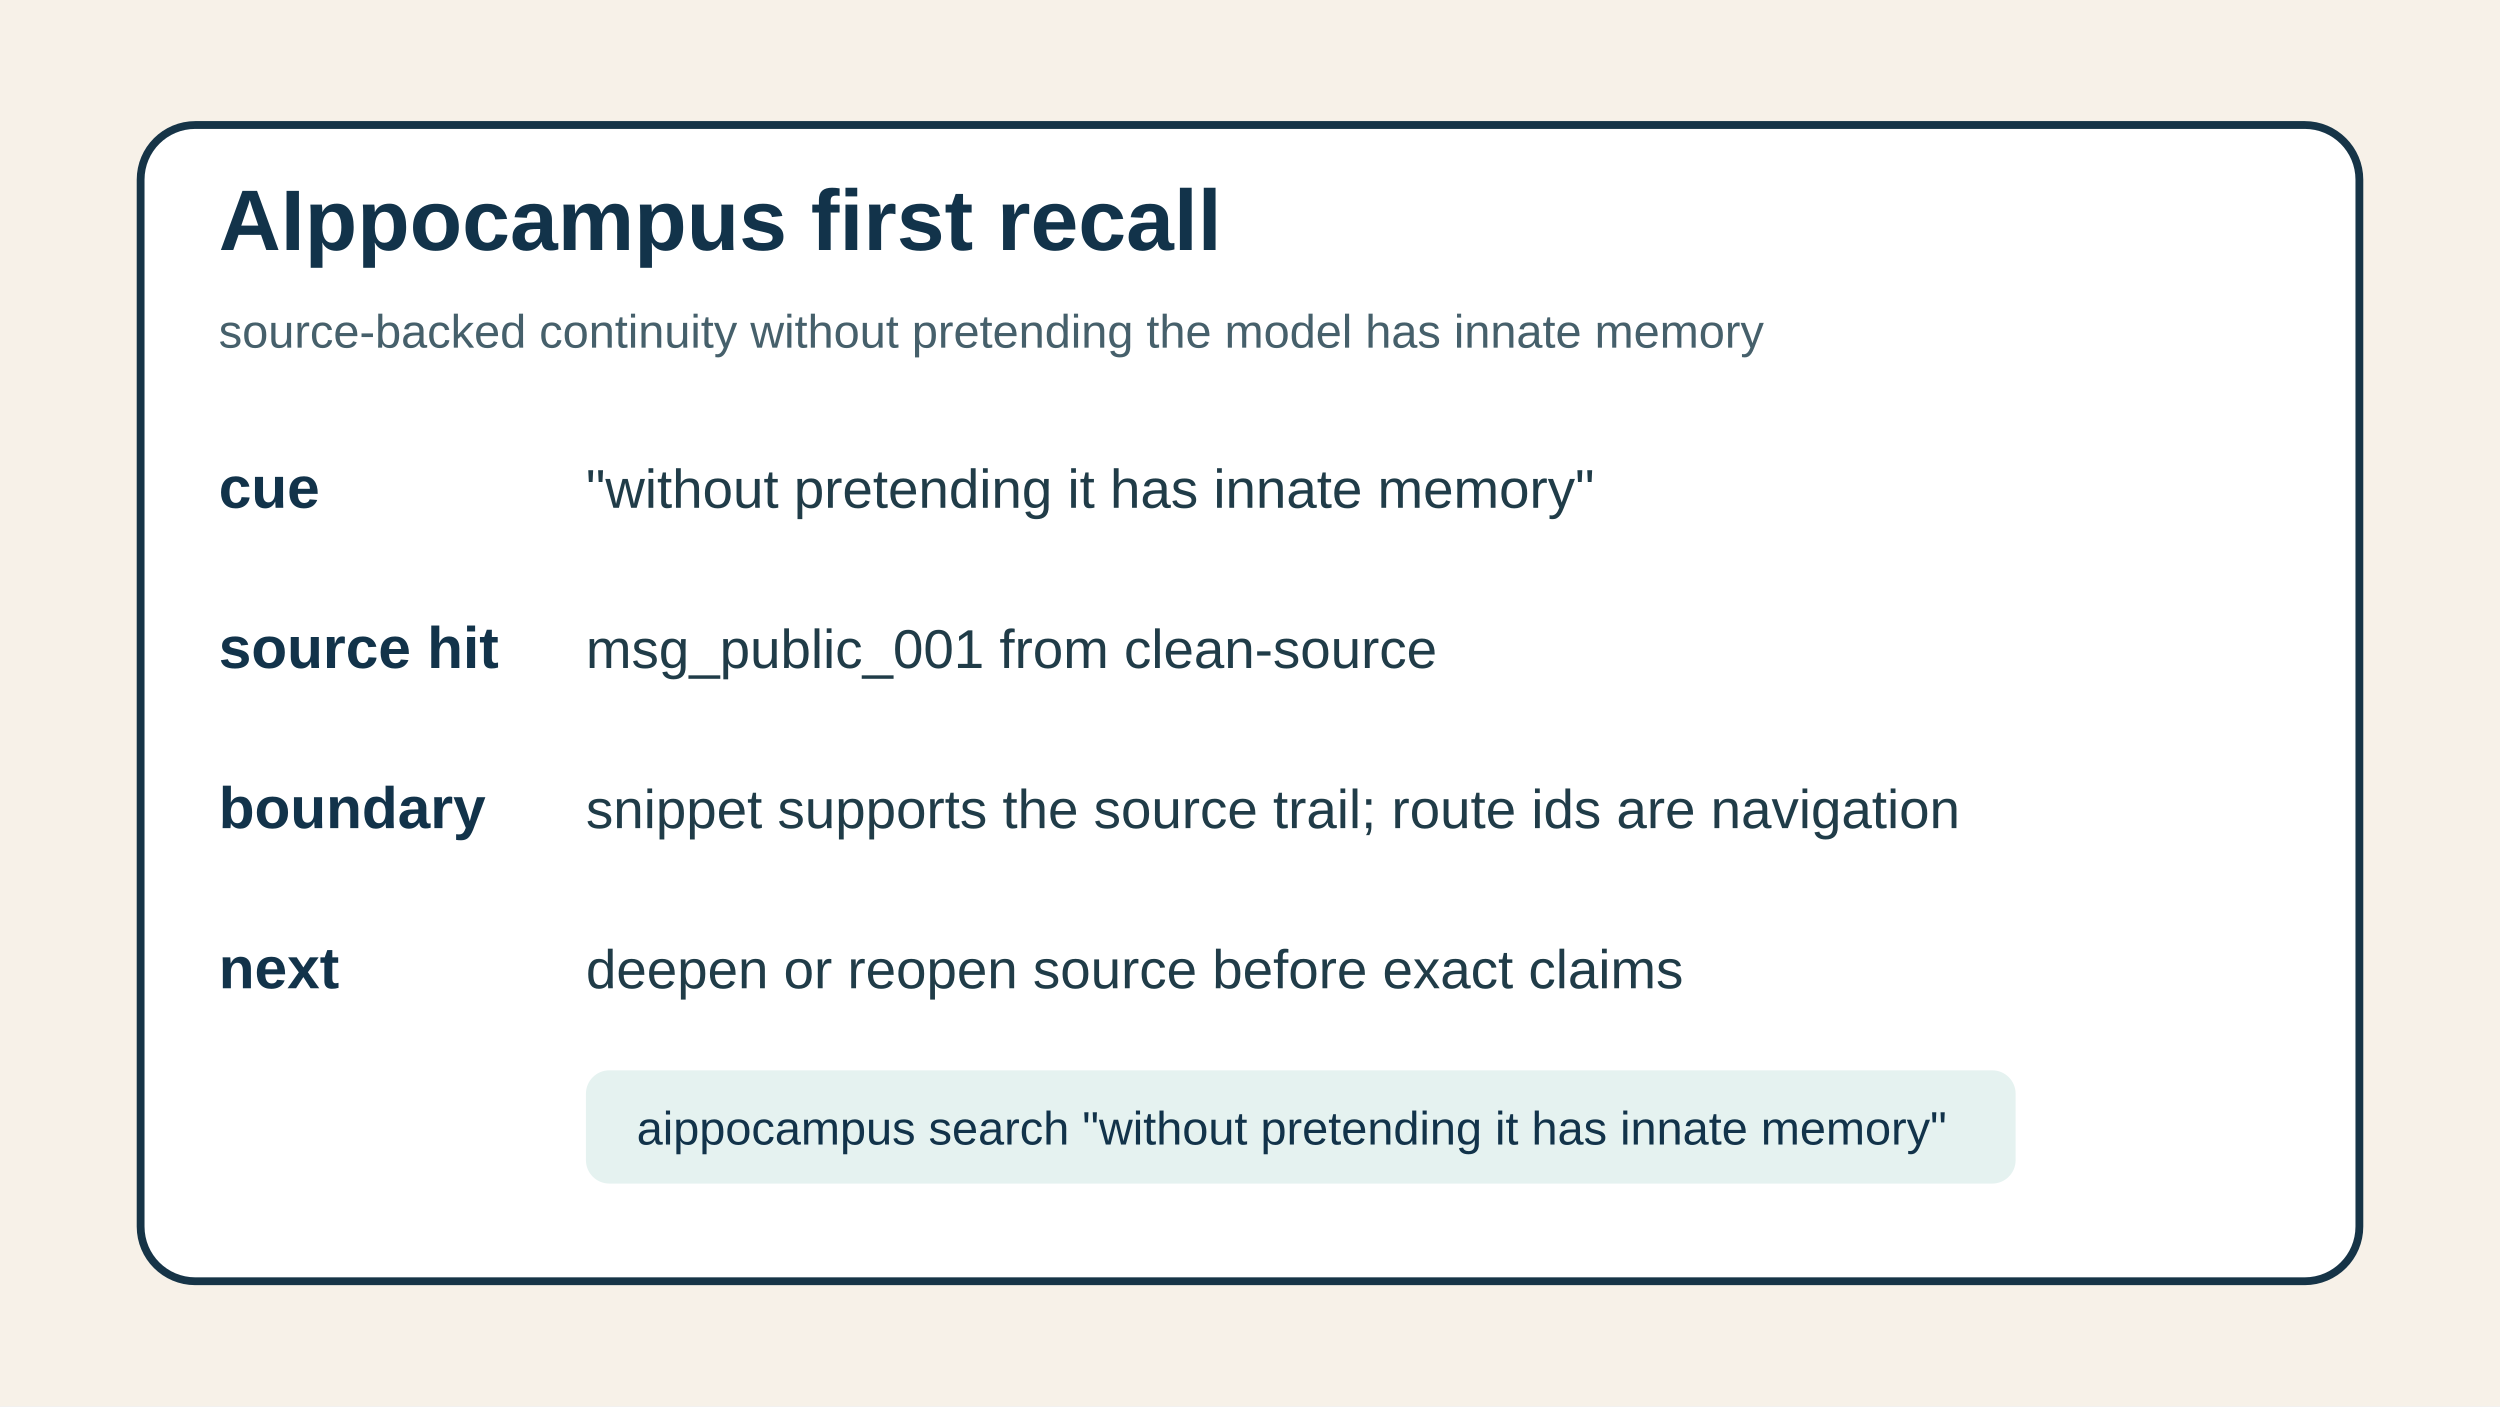
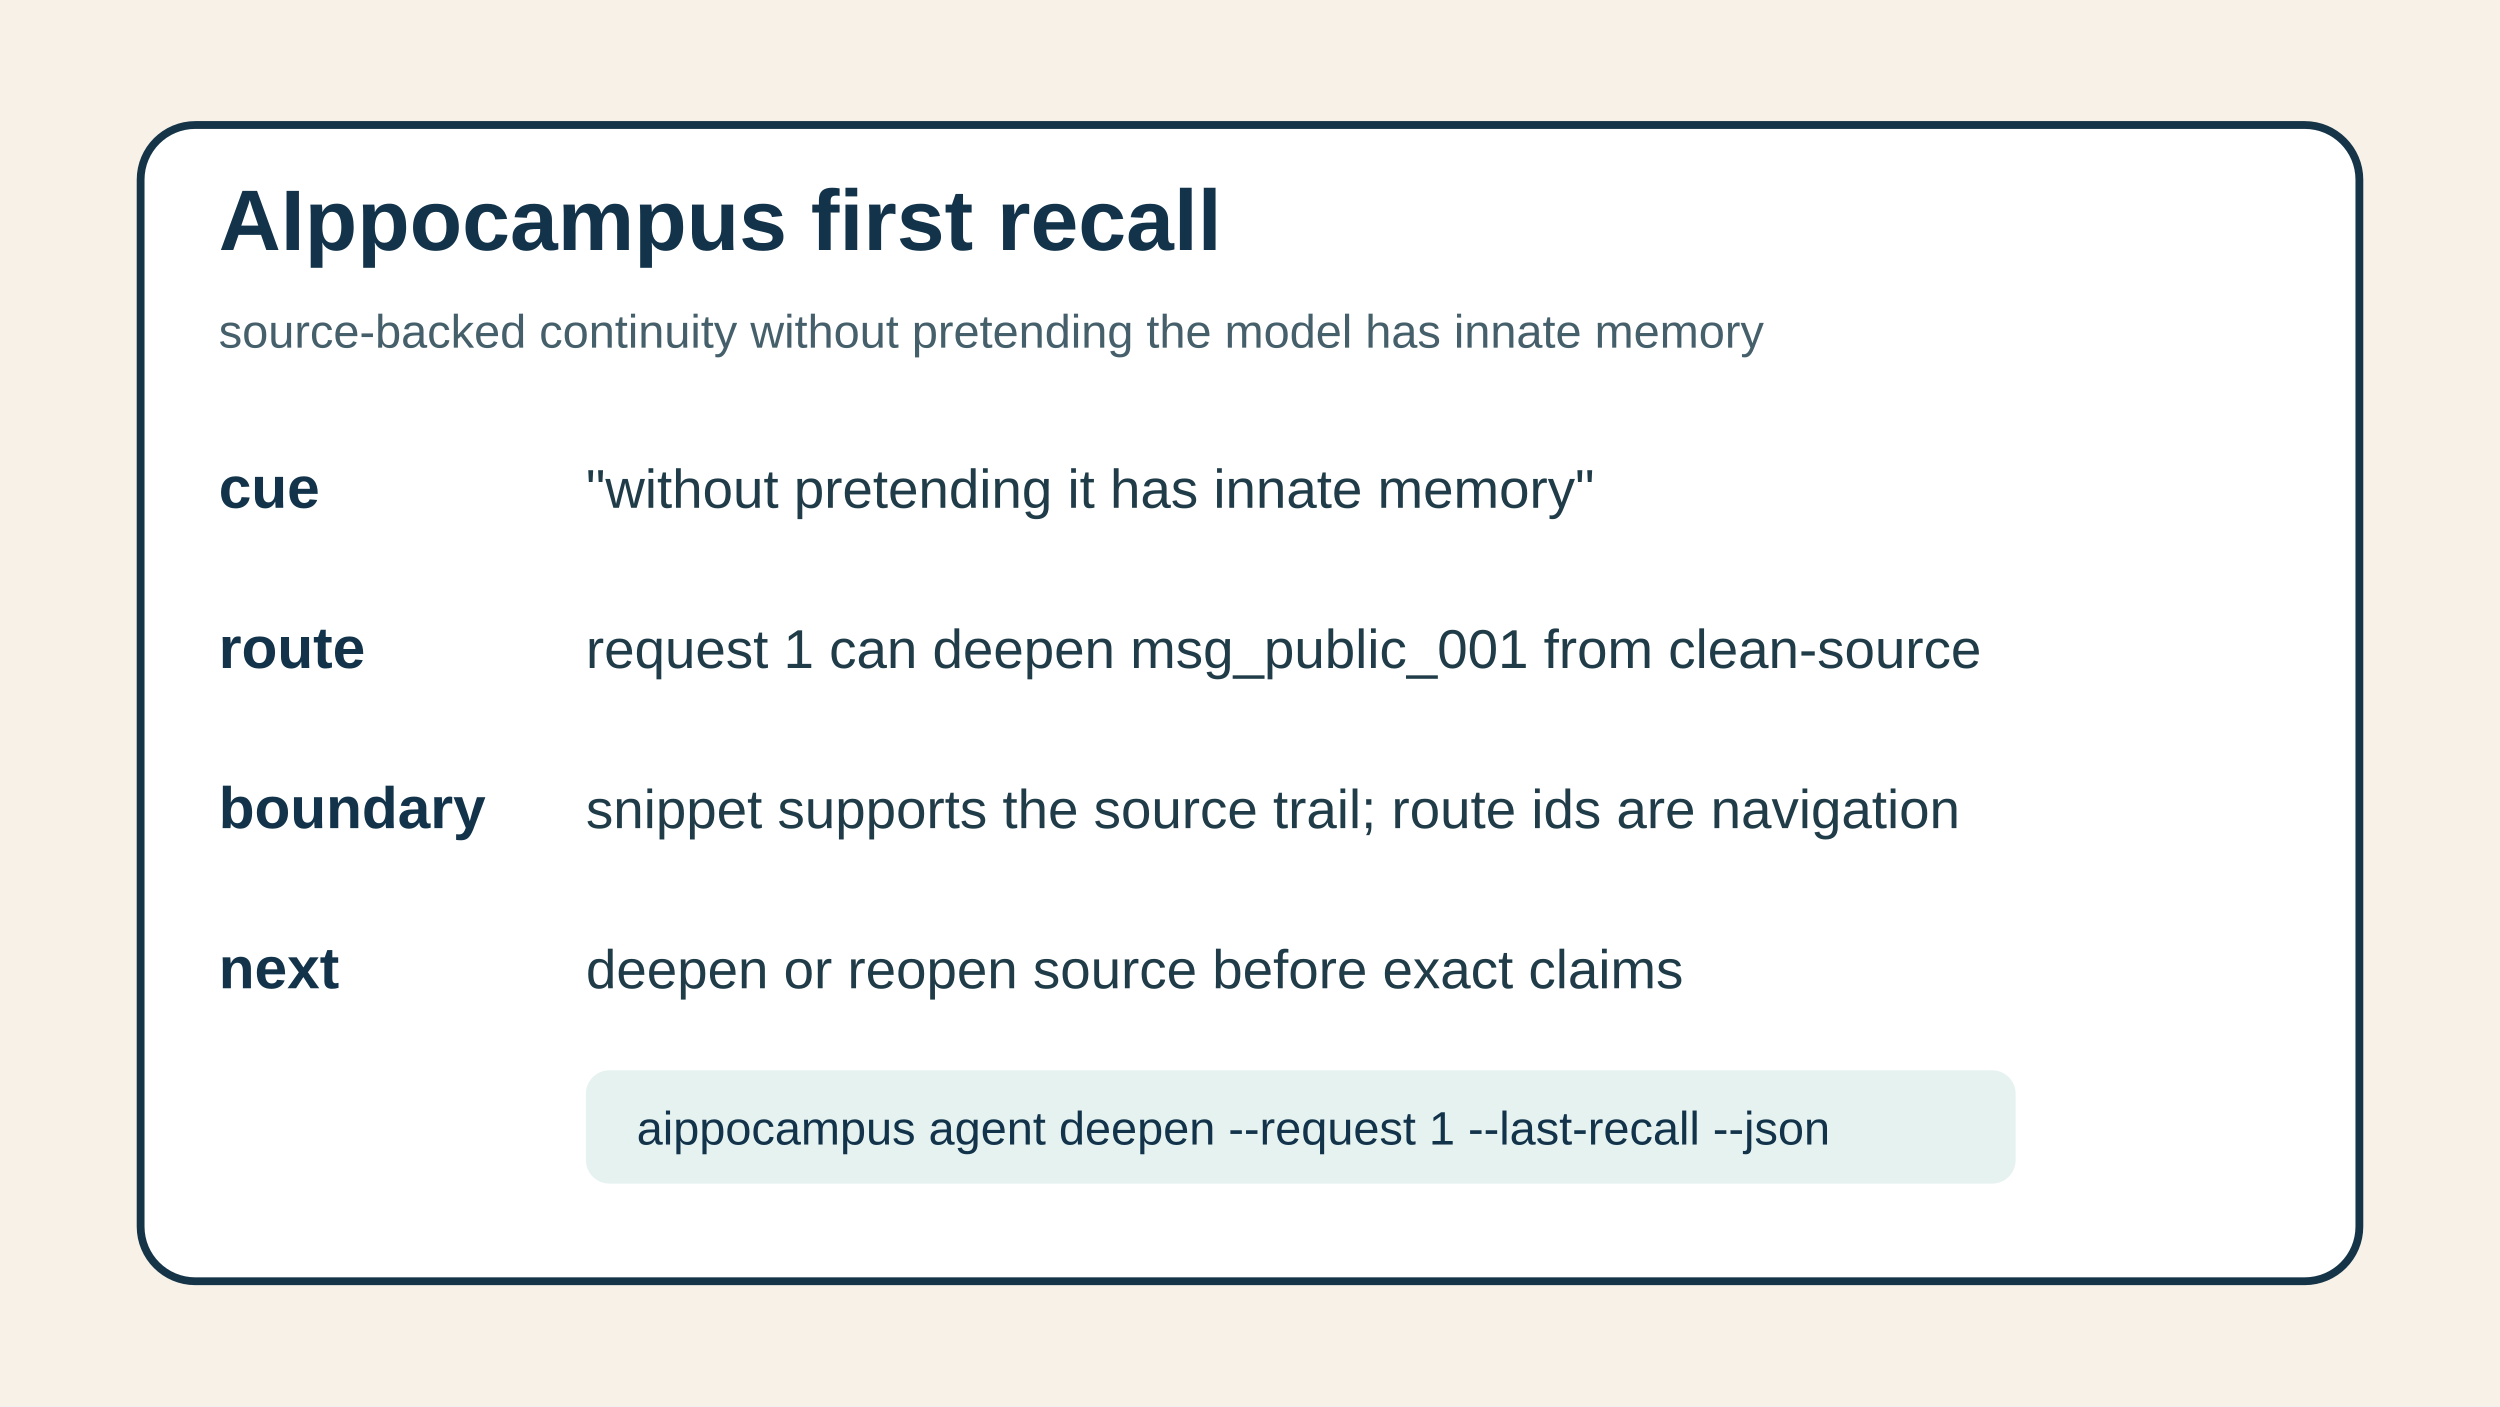
<svg xmlns="http://www.w3.org/2000/svg" width="1280" height="720" viewBox="0 0 1280 720" role="img" aria-labelledby="title desc">
  <rect width="1280" height="720" fill="#f7f1e8" />
  <rect x="72" y="64" width="1136" height="592" rx="28" fill="#ffffff" stroke="#163447" stroke-width="4" />
  <text x="112" y="128" font-family="Arial, sans-serif" font-size="44" font-weight="700" fill="#12334a">AIppocampus first recall</text>
  <text x="112" y="178" font-family="Arial, sans-serif" font-size="24" fill="#46606b">source-backed continuity without pretending the model has innate memory</text>
  <g font-family="Arial, sans-serif" font-size="30" fill="#12334a">
    <text x="112" y="260" font-weight="700">cue</text>
-     <text x="112" y="342" font-weight="700">source hit</text>
+     <text x="112" y="342" font-weight="700">route</text>
    <text x="112" y="424" font-weight="700">boundary</text>
    <text x="112" y="506" font-weight="700">next</text>
  </g>
  <g font-family="Arial, sans-serif" font-size="28" fill="#203c48">
    <text x="300" y="260">"without pretending it has innate memory"</text>
-     <text x="300" y="342">msg_public_001 from clean-source</text>
+     <text x="300" y="342">request 1 can deepen msg_public_001 from clean-source</text>
    <text x="300" y="424">snippet supports the source trail; route ids are navigation</text>
    <text x="300" y="506">deepen or reopen source before exact claims</text>
  </g>
  <rect x="300" y="548" width="732" height="58" rx="12" fill="#e5f2f0" />
-   <text x="326" y="586" font-family="Arial, sans-serif" font-size="24" fill="#12334a">aippocampus search "without pretending it has innate memory"</text>
+   <text x="326" y="586" font-family="Arial, sans-serif" font-size="24" fill="#12334a">aippocampus agent deepen --request 1 --last-recall --json</text>
</svg>
